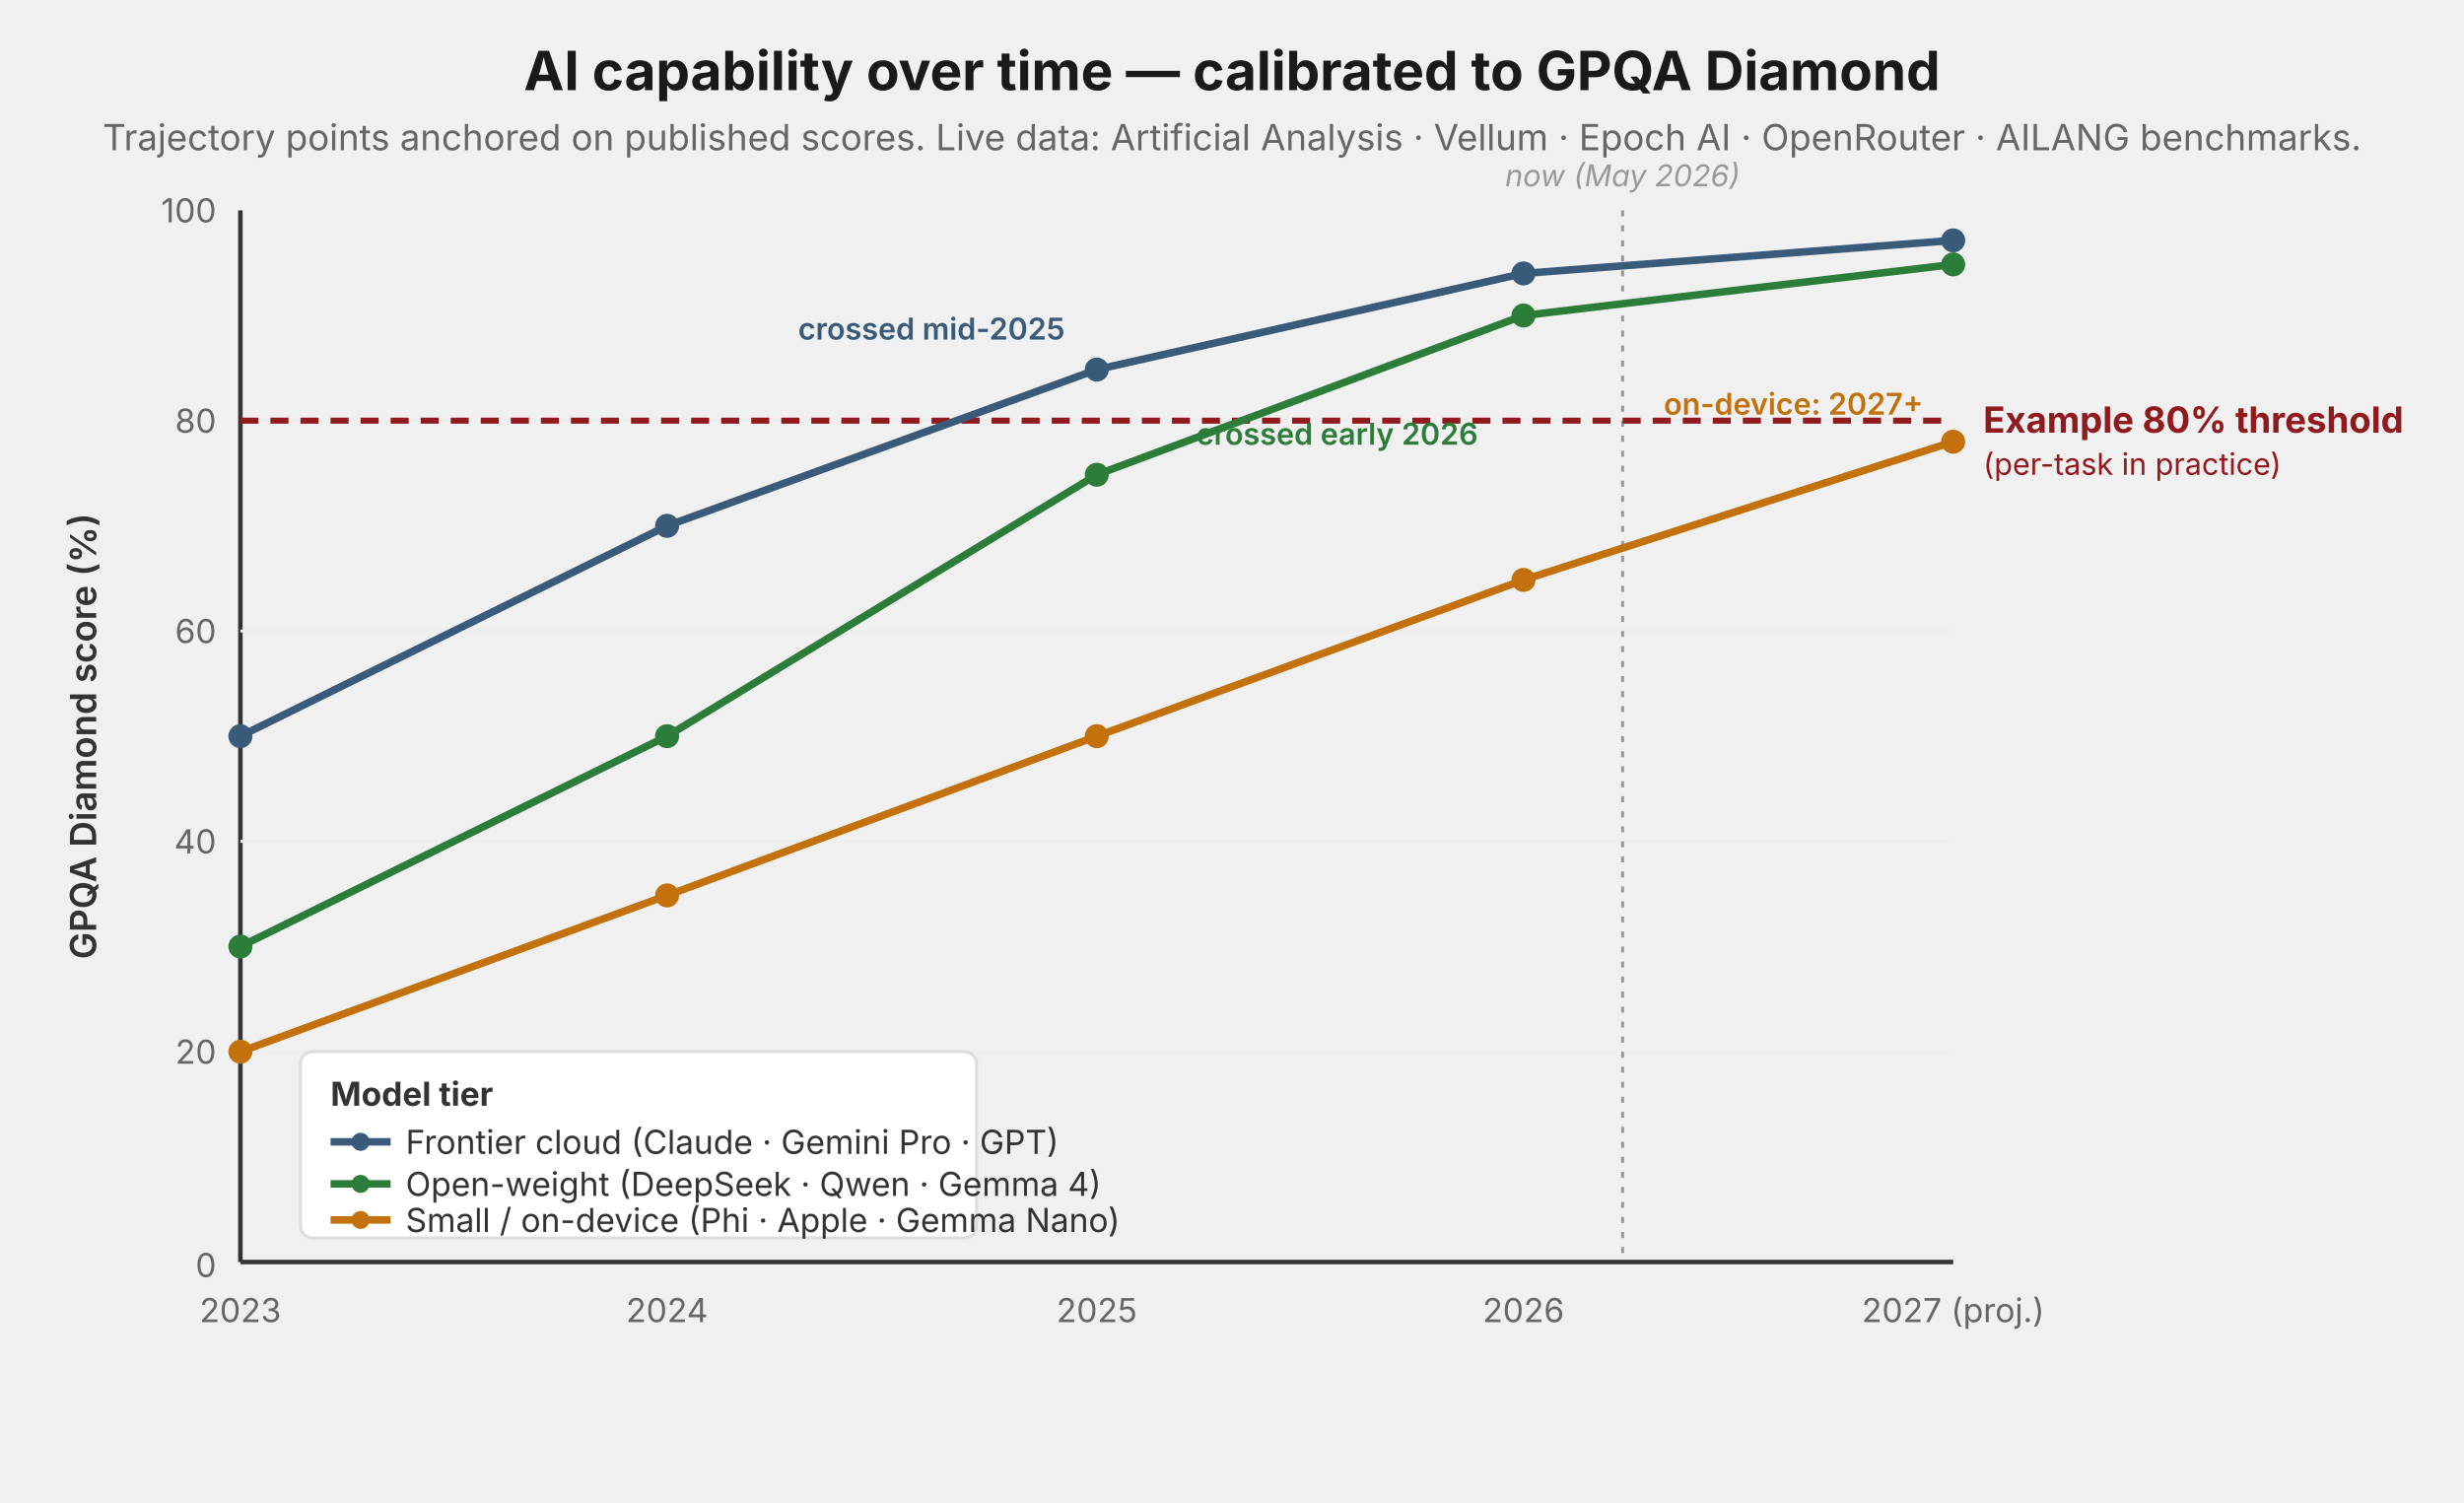
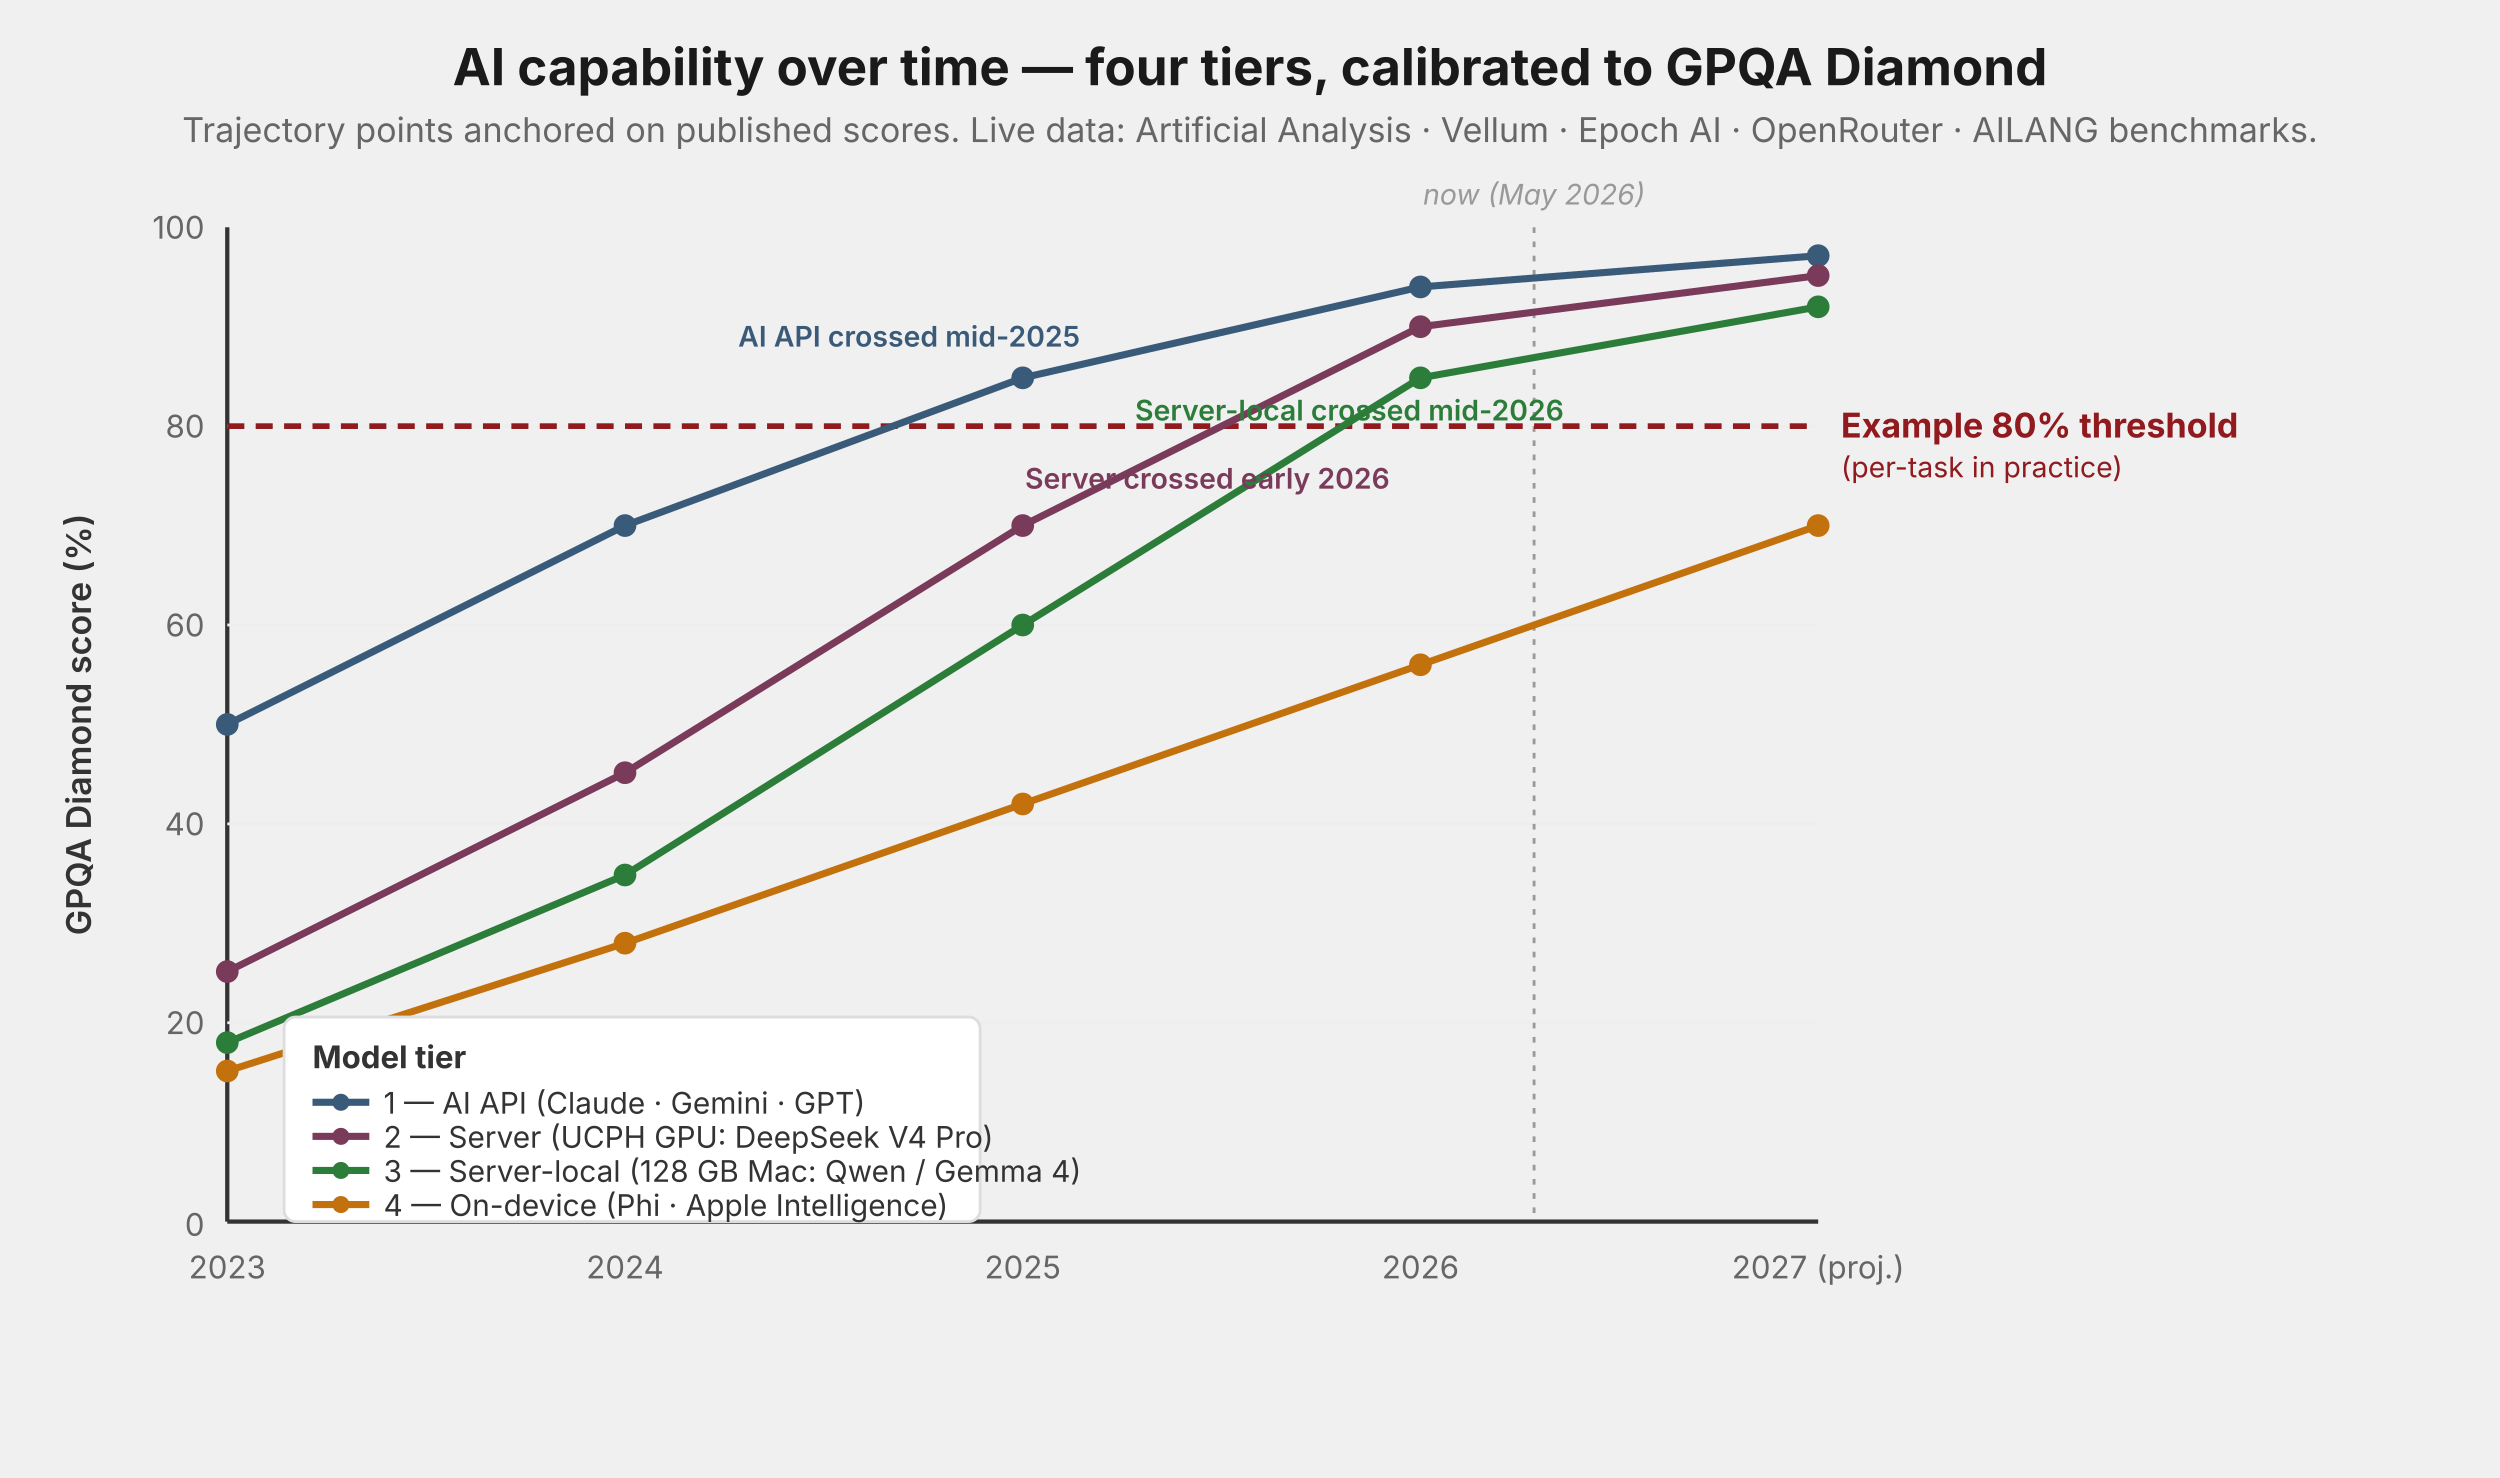
- <svg xmlns="http://www.w3.org/2000/svg" viewBox="0 0 820 500" font-family="Inter, -apple-system, BlinkMacSystemFont, system-ui, sans-serif" role="img" aria-label="Plot of AI capability over time across three model tiers, calibrated to GPQA Diamond benchmark trajectories">
-   <text x="410" y="30" text-anchor="middle" font-size="18" font-weight="700" fill="#1a1a1a">
-     AI capability over time — calibrated to GPQA Diamond
+ <svg xmlns="http://www.w3.org/2000/svg" viewBox="0 0 880 520" font-family="Inter, -apple-system, BlinkMacSystemFont, system-ui, sans-serif" role="img" aria-label="Plot of AI capability over time across four model tiers, calibrated to GPQA Diamond benchmark trajectories">
+   <text x="440" y="30" text-anchor="middle" font-size="18" font-weight="700" fill="#1a1a1a">
+     AI capability over time — four tiers, calibrated to GPQA Diamond
  </text>
-   <text x="410" y="50" text-anchor="middle" font-size="12" fill="#666">
+   <text x="440" y="50" text-anchor="middle" font-size="12" fill="#666">
    Trajectory points anchored on published scores. Live data: Artificial Analysis · Vellum · Epoch AI · OpenRouter · AILANG benchmarks.
  </text>
-   <line x1="80" y1="420" x2="650" y2="420" stroke="#333" stroke-width="1.5" />
-   <line x1="80" y1="70" x2="80" y2="420" stroke="#333" stroke-width="1.5" />
-   <line x1="80" y1="350" x2="650" y2="350" stroke="#eee" stroke-width="1" />
-   <line x1="80" y1="280" x2="650" y2="280" stroke="#eee" stroke-width="1" />
-   <line x1="80" y1="210" x2="650" y2="210" stroke="#eee" stroke-width="1" />
-   <line x1="80" y1="140" x2="650" y2="140" stroke="#eee" stroke-width="1" />
-   <text x="72" y="425" text-anchor="end" font-size="11" fill="#666">0</text>
-   <text x="72" y="354" text-anchor="end" font-size="11" fill="#666">20</text>
-   <text x="72" y="284" text-anchor="end" font-size="11" fill="#666">40</text>
-   <text x="72" y="214" text-anchor="end" font-size="11" fill="#666">60</text>
-   <text x="72" y="144" text-anchor="end" font-size="11" fill="#666">80</text>
-   <text x="72" y="74" text-anchor="end" font-size="11" fill="#666">100</text>
-   <text x="32" y="245" text-anchor="middle" font-size="12" fill="#333" font-weight="600" transform="rotate(-90 32 245)">
+   <line x1="80" y1="430" x2="640" y2="430" stroke="#333" stroke-width="1.5" />
+   <line x1="80" y1="80" x2="80" y2="430" stroke="#333" stroke-width="1.5" />
+   <line x1="80" y1="360" x2="640" y2="360" stroke="#eee" stroke-width="1" />
+   <line x1="80" y1="290" x2="640" y2="290" stroke="#eee" stroke-width="1" />
+   <line x1="80" y1="220" x2="640" y2="220" stroke="#eee" stroke-width="1" />
+   <line x1="80" y1="150" x2="640" y2="150" stroke="#eee" stroke-width="1" />
+   <text x="72" y="435" text-anchor="end" font-size="11" fill="#666">0</text>
+   <text x="72" y="364" text-anchor="end" font-size="11" fill="#666">20</text>
+   <text x="72" y="294" text-anchor="end" font-size="11" fill="#666">40</text>
+   <text x="72" y="224" text-anchor="end" font-size="11" fill="#666">60</text>
+   <text x="72" y="154" text-anchor="end" font-size="11" fill="#666">80</text>
+   <text x="72" y="84" text-anchor="end" font-size="11" fill="#666">100</text>
+   <text x="32" y="255" text-anchor="middle" font-size="12" fill="#333" font-weight="600" transform="rotate(-90 32 255)">
    GPQA Diamond score (%)
  </text>
-   <text x="80" y="440" text-anchor="middle" font-size="11" fill="#666">2023</text>
-   <text x="222" y="440" text-anchor="middle" font-size="11" fill="#666">2024</text>
-   <text x="365" y="440" text-anchor="middle" font-size="11" fill="#666">2025</text>
-   <text x="507" y="440" text-anchor="middle" font-size="11" fill="#666">2026</text>
-   <text x="650" y="440" text-anchor="middle" font-size="11" fill="#666">2027 (proj.)</text>
-   <line x1="540" y1="70" x2="540" y2="420" stroke="#999" stroke-width="1" stroke-dasharray="2,3" />
-   <text x="540" y="62" text-anchor="middle" font-size="10" fill="#999" font-style="italic">now (May 2026)</text>
-   <line x1="80" y1="140" x2="650" y2="140" stroke="#901a1e" stroke-width="2" stroke-dasharray="6,4" />
-   <text x="660" y="144" font-size="12" fill="#901a1e" font-weight="700">
+   <text x="80" y="450" text-anchor="middle" font-size="11" fill="#666">2023</text>
+   <text x="220" y="450" text-anchor="middle" font-size="11" fill="#666">2024</text>
+   <text x="360" y="450" text-anchor="middle" font-size="11" fill="#666">2025</text>
+   <text x="500" y="450" text-anchor="middle" font-size="11" fill="#666">2026</text>
+   <text x="640" y="450" text-anchor="middle" font-size="11" fill="#666">2027 (proj.)</text>
+   <line x1="540" y1="80" x2="540" y2="430" stroke="#999" stroke-width="1" stroke-dasharray="2,3" />
+   <text x="540" y="72" text-anchor="middle" font-size="10" fill="#999" font-style="italic">now (May 2026)</text>
+   <line x1="80" y1="150" x2="640" y2="150" stroke="#901a1e" stroke-width="2" stroke-dasharray="6,4" />
+   <text x="648" y="154" font-size="12" fill="#901a1e" font-weight="700">
    Example 80% threshold
  </text>
-   <text x="660" y="158" font-size="10" fill="#901a1e">
+   <text x="648" y="168" font-size="10" fill="#901a1e">
    (per-task in practice)
  </text>
-   <polyline points="80,245 222,175 365,123 507,91 650,80" fill="none" stroke="#3a5a7a" stroke-width="2.5" />
-   <circle cx="80" cy="245" r="4" fill="#3a5a7a" />
-   <circle cx="222" cy="175" r="4" fill="#3a5a7a" />
-   <circle cx="365" cy="123" r="4" fill="#3a5a7a" />
-   <circle cx="507" cy="91" r="4" fill="#3a5a7a" />
-   <circle cx="650" cy="80" r="4" fill="#3a5a7a" />
-   <polyline points="80,315 222,245 365,158 507,105 650,88" fill="none" stroke="#2d7d3a" stroke-width="2.5" />
-   <circle cx="80" cy="315" r="4" fill="#2d7d3a" />
-   <circle cx="222" cy="245" r="4" fill="#2d7d3a" />
-   <circle cx="365" cy="158" r="4" fill="#2d7d3a" />
-   <circle cx="507" cy="105" r="4" fill="#2d7d3a" />
-   <circle cx="650" cy="88" r="4" fill="#2d7d3a" />
-   <polyline points="80,350 222,298 365,245 507,193 650,147" fill="none" stroke="#c2710c" stroke-width="2.5" />
-   <circle cx="80" cy="350" r="4" fill="#c2710c" />
-   <circle cx="222" cy="298" r="4" fill="#c2710c" />
-   <circle cx="365" cy="245" r="4" fill="#c2710c" />
-   <circle cx="507" cy="193" r="4" fill="#c2710c" />
-   <circle cx="650" cy="147" r="4" fill="#c2710c" />
-   <text x="310" y="113" text-anchor="middle" font-size="10" fill="#3a5a7a" font-weight="600">
-     crossed mid-2025
+   <polyline points="80,255 220,185 360,133 500,101 640,90" fill="none" stroke="#3a5a7a" stroke-width="2.5" />
+   <circle cx="80" cy="255" r="4" fill="#3a5a7a" />
+   <circle cx="220" cy="185" r="4" fill="#3a5a7a" />
+   <circle cx="360" cy="133" r="4" fill="#3a5a7a" />
+   <circle cx="500" cy="101" r="4" fill="#3a5a7a" />
+   <circle cx="640" cy="90" r="4" fill="#3a5a7a" />
+   <polyline points="80,342 220,272 360,185 500,115 640,97" fill="none" stroke="#7a3a5a" stroke-width="2.5" />
+   <circle cx="80" cy="342" r="4" fill="#7a3a5a" />
+   <circle cx="220" cy="272" r="4" fill="#7a3a5a" />
+   <circle cx="360" cy="185" r="4" fill="#7a3a5a" />
+   <circle cx="500" cy="115" r="4" fill="#7a3a5a" />
+   <circle cx="640" cy="97" r="4" fill="#7a3a5a" />
+   <polyline points="80,367 220,308 360,220 500,133 640,108" fill="none" stroke="#2d7d3a" stroke-width="2.5" />
+   <circle cx="80" cy="367" r="4" fill="#2d7d3a" />
+   <circle cx="220" cy="308" r="4" fill="#2d7d3a" />
+   <circle cx="360" cy="220" r="4" fill="#2d7d3a" />
+   <circle cx="500" cy="133" r="4" fill="#2d7d3a" />
+   <circle cx="640" cy="108" r="4" fill="#2d7d3a" />
+   <polyline points="80,377 220,332 360,283 500,234 640,185" fill="none" stroke="#c2710c" stroke-width="2.5" />
+   <circle cx="80" cy="377" r="4" fill="#c2710c" />
+   <circle cx="220" cy="332" r="4" fill="#c2710c" />
+   <circle cx="360" cy="283" r="4" fill="#c2710c" />
+   <circle cx="500" cy="234" r="4" fill="#c2710c" />
+   <circle cx="640" cy="185" r="4" fill="#c2710c" />
+   <text x="320" y="122" text-anchor="middle" font-size="10" fill="#3a5a7a" font-weight="600">
+     AI API crossed mid-2025
  </text>
-   <text x="445" y="148" text-anchor="middle" font-size="10" fill="#2d7d3a" font-weight="600">
-     crossed early 2026
+   <text x="425" y="172" text-anchor="middle" font-size="10" fill="#7a3a5a" font-weight="600">
+     Server crossed early 2026
  </text>
-   <text x="640" y="138" text-anchor="end" font-size="10" fill="#c2710c" font-weight="600">
-     on-device: 2027+
+   <text x="475" y="148" text-anchor="middle" font-size="10" fill="#2d7d3a" font-weight="600">
+     Server-local crossed mid-2026
  </text>
-   <rect x="100" y="350" width="225" height="62" fill="#ffffff" stroke="#ddd" stroke-width="1" rx="4" />
-   <text x="110" y="368" font-size="11" font-weight="700" fill="#333">Model tier</text>
-   <line x1="110" y1="380" x2="130" y2="380" stroke="#3a5a7a" stroke-width="2.5" />
-   <circle cx="120" cy="380" r="3" fill="#3a5a7a" />
-   <text x="135" y="384" font-size="11" fill="#333">Frontier cloud (Claude · Gemini Pro · GPT)</text>
-   <line x1="110" y1="394" x2="130" y2="394" stroke="#2d7d3a" stroke-width="2.5" />
-   <circle cx="120" cy="394" r="3" fill="#2d7d3a" />
-   <text x="135" y="398" font-size="11" fill="#333">Open-weight (DeepSeek · Qwen · Gemma 4)</text>
-   <line x1="110" y1="406" x2="130" y2="406" stroke="#c2710c" stroke-width="2.5" />
-   <circle cx="120" cy="406" r="3" fill="#c2710c" />
-   <text x="135" y="410" font-size="11" fill="#333">Small / on-device (Phi · Apple · Gemma Nano)</text>
+   <rect x="100" y="358" width="245" height="72" fill="#ffffff" stroke="#ddd" stroke-width="1" rx="4" />
+   <text x="110" y="376" font-size="11" font-weight="700" fill="#333">Model tier</text>
+   <line x1="110" y1="388" x2="130" y2="388" stroke="#3a5a7a" stroke-width="2.5" />
+   <circle cx="120" cy="388" r="3" fill="#3a5a7a" />
+   <text x="135" y="392" font-size="10.5" fill="#333">1 — AI API (Claude · Gemini · GPT)</text>
+   <line x1="110" y1="400" x2="130" y2="400" stroke="#7a3a5a" stroke-width="2.5" />
+   <circle cx="120" cy="400" r="3" fill="#7a3a5a" />
+   <text x="135" y="404" font-size="10.5" fill="#333">2 — Server (UCPH GPU: DeepSeek V4 Pro)</text>
+   <line x1="110" y1="412" x2="130" y2="412" stroke="#2d7d3a" stroke-width="2.5" />
+   <circle cx="120" cy="412" r="3" fill="#2d7d3a" />
+   <text x="135" y="416" font-size="10.5" fill="#333">3 — Server-local (128 GB Mac: Qwen / Gemma 4)</text>
+   <line x1="110" y1="424" x2="130" y2="424" stroke="#c2710c" stroke-width="2.5" />
+   <circle cx="120" cy="424" r="3" fill="#c2710c" />
+   <text x="135" y="428" font-size="10.5" fill="#333">4 — On-device (Phi · Apple Intelligence)</text>
</svg>
